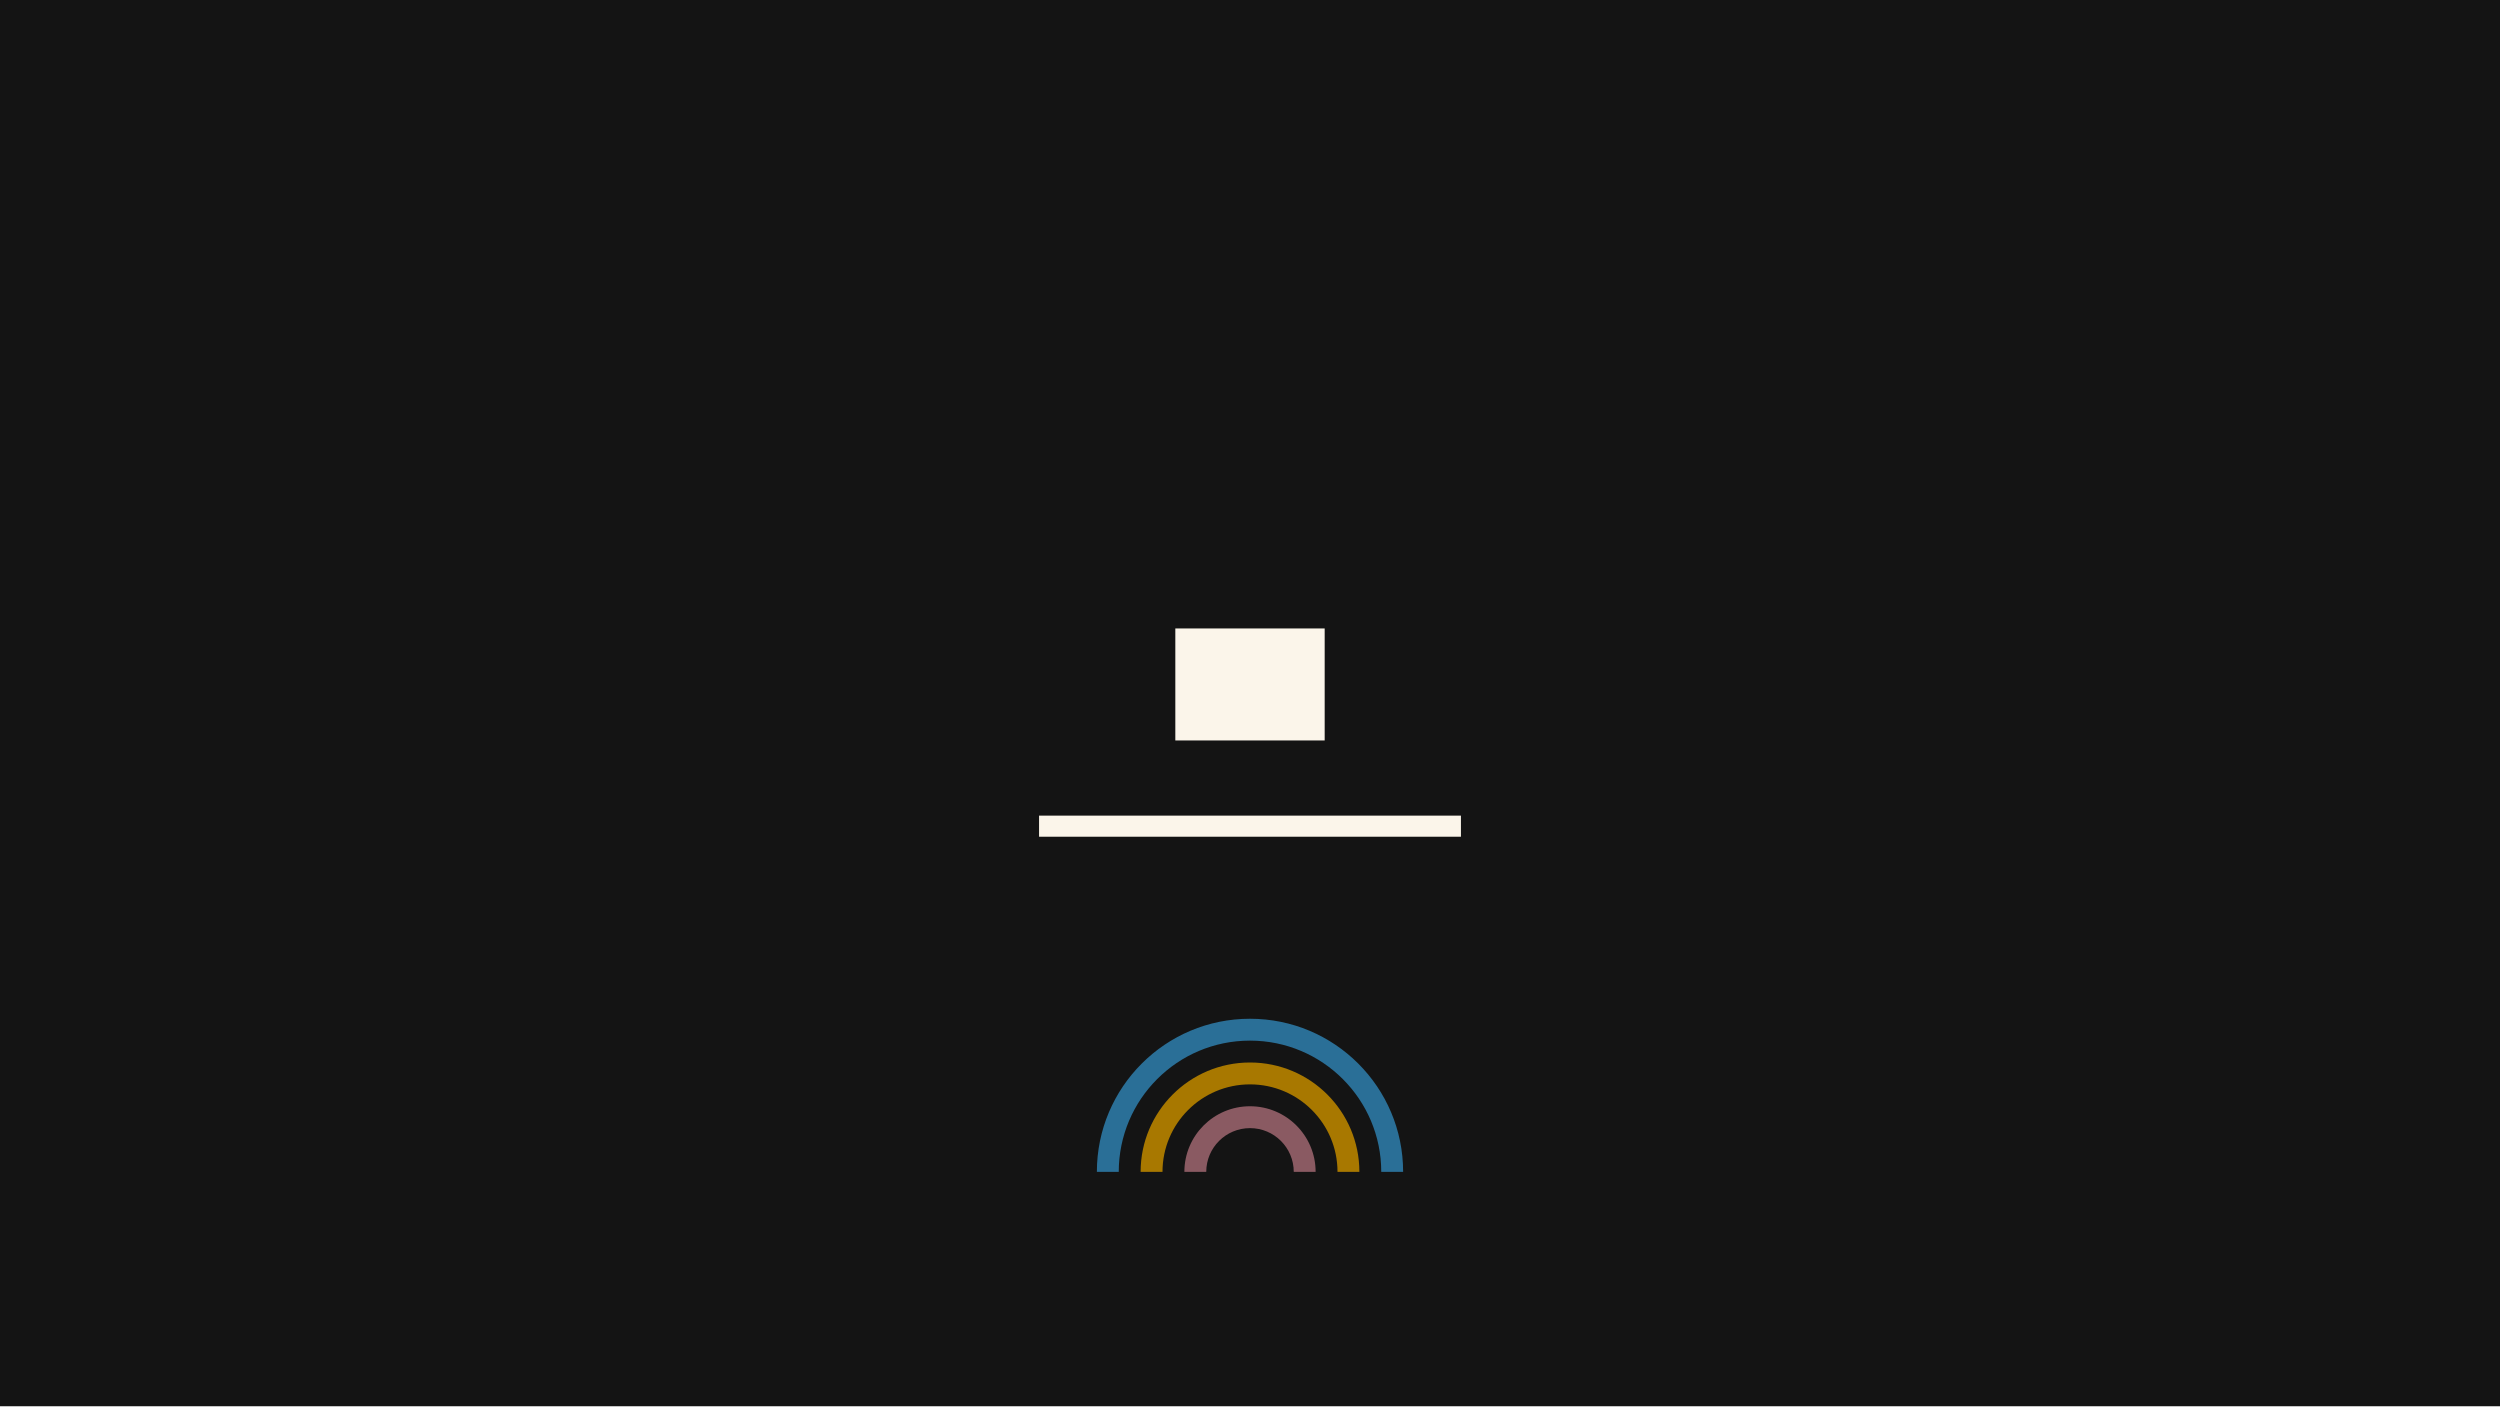
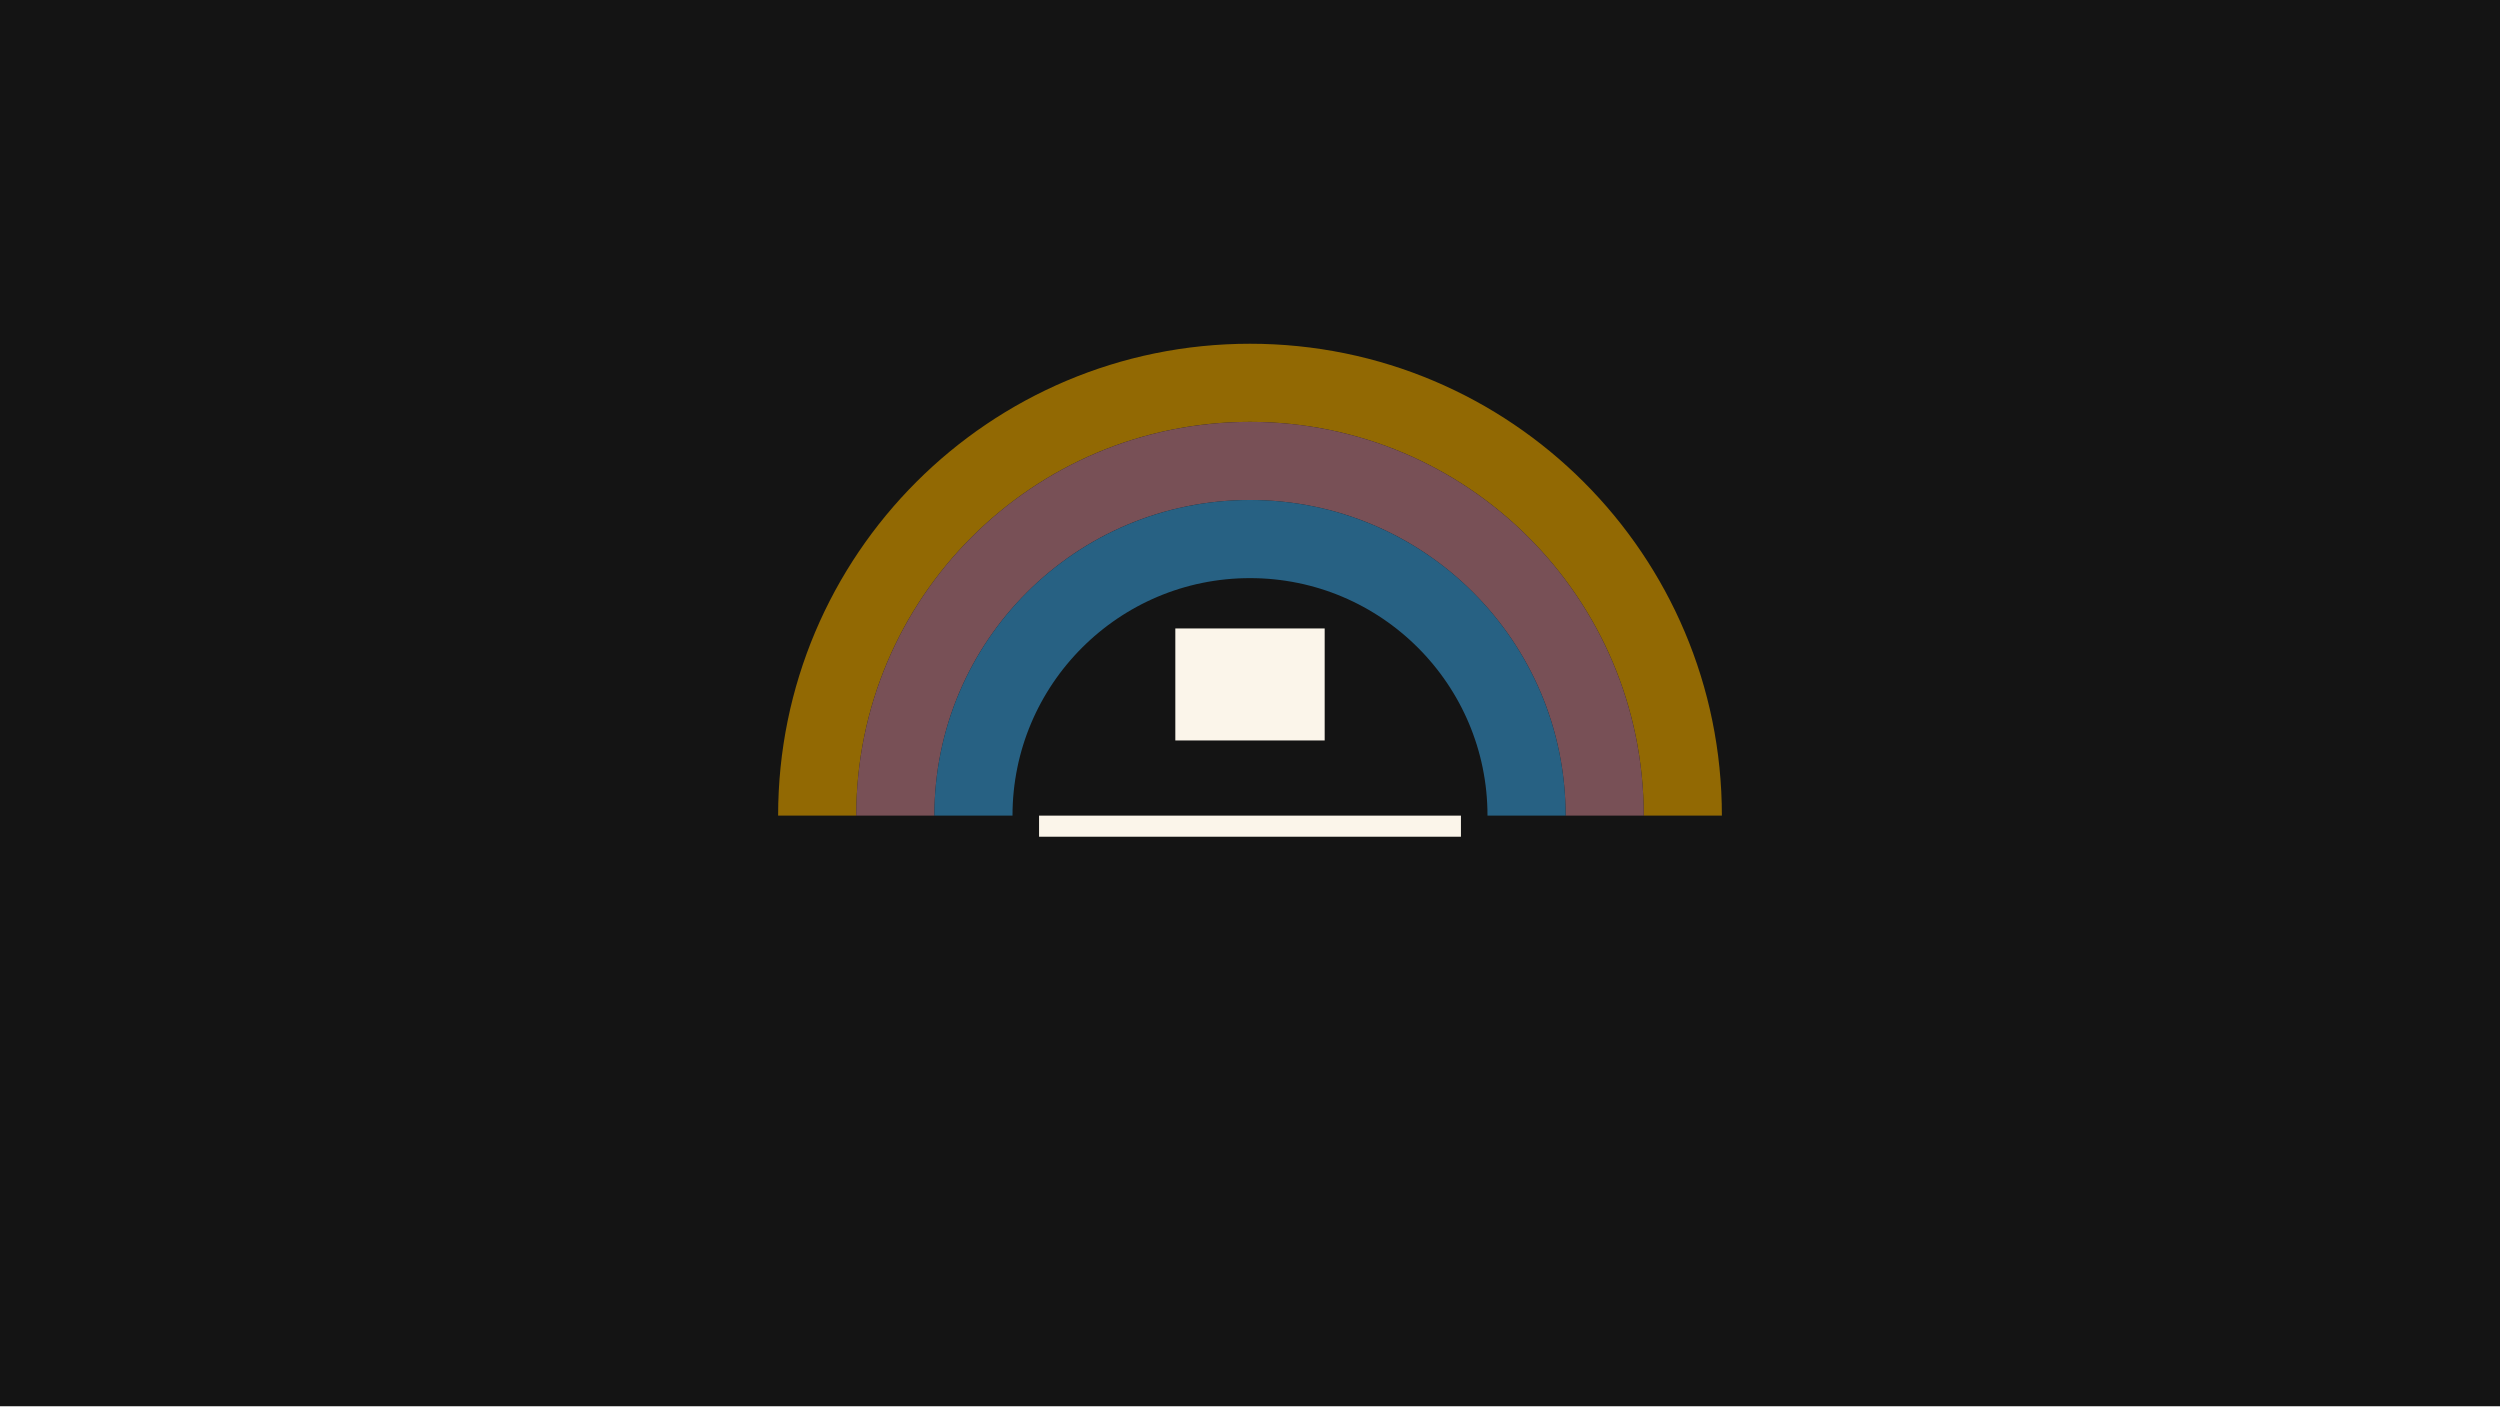
<svg xmlns="http://www.w3.org/2000/svg" width="320" height="180" viewBox="0 0 320 180">
  <g id="s-stage" fill="#141414">
    <path id="s-stage-shape" d="M 0 0 H 320 V 180 H 0 Z" />
  </g>
  <g id="s-subject-f0" fill="#fbf5ea" opacity="1">
    <path id="s-subject-f0-shape" d="M 150.442 94.779 L 169.558 94.779 L 169.558 80.442 L 150.442 80.442 Z" />
  </g>
  <g id="s-ground-f0" fill="#fbf5ea" opacity="1">
    <path id="s-ground-f0-shape" d="M 133 107.1 L 187 107.1 L 187 104.4 L 133 104.4 Z" />
  </g>
-   <g id="s-nature-rainbow" fill="#8a5a62">
-     <path id="s-nature-rainbow-shape" d="M 151.6 150 A 8.4 8.4 0 0 1 168.4 150 L 165.6 150 A 5.6 5.6 0 0 0 154.4 150 Z">
-       <animate attributeName="d" begin="0s" end="0.667s" dur="0.667s" calcMode="spline" values="M 151.6 150 A 8.4 8.4 0 0 1 168.4 150 L 165.6 150 A 5.6 5.6 0 0 0 154.4 150 Z;M 127.6 150 A 32.4 32.4 0 0 1 192.4 150 L 181.6 150 A 21.6 21.6 0 0 0 138.4 150 Z" keyTimes="0;1" keySplines="0.22 1 0.36 1" fill="freeze" />
-     </path>
+   <g id="s-nature-rainbow" fill="none" stroke="#a87800" stroke-width="10" opacity="0.85">
+     <animate attributeName="opacity" begin="0s" end="0.767s" dur="0.767s" calcMode="linear" values="0.85;1" keyTimes="0;1" fill="freeze" />
+     <path id="s-nature-rainbow-shape" d="M 104.6 104.4 A 55.4 55.4 0 0 1 215.4 104.4" />
  </g>
-   <g id="s-nature-rainbow-b1" fill="#a87800">
-     <path id="s-nature-rainbow-b1-shape" d="M 146 150 A 14 14 0 0 1 174 150 L 171.2 150 A 11.2 11.2 0 0 0 148.8 150 Z">
-       <animate attributeName="d" begin="0s" end="0.667s" dur="0.667s" calcMode="spline" values="M 146 150 A 14 14 0 0 1 174 150 L 171.2 150 A 11.2 11.2 0 0 0 148.8 150 Z;M 106 150 A 54 54 0 0 1 214 150 L 203.2 150 A 43.2 43.2 0 0 0 116.8 150 Z" keyTimes="0;1" keySplines="0.22 1 0.36 1" fill="freeze" />
-     </path>
+   <g id="s-nature-rainbow-mid" fill="none" stroke="#8a5a62" stroke-width="10" opacity="0.85">
+     <animate attributeName="opacity" begin="0s" end="0.767s" dur="0.767s" calcMode="linear" values="0.85;1" keyTimes="0;1" fill="freeze" />
+     <path id="s-nature-rainbow-mid-shape" d="M 114.6 104.4 A 45.4 45.4 0 0 1 205.4 104.4" />
  </g>
-   <g id="s-nature-rainbow-b2" fill="#2a6f97">
-     <path id="s-nature-rainbow-b2-shape" d="M 140.4 150 A 19.6 19.6 0 0 1 179.6 150 L 176.8 150 A 16.8 16.8 0 0 0 143.2 150 Z Z">
-       <animate attributeName="d" begin="0s" end="0.667s" dur="0.667s" calcMode="spline" values="M 140.4 150 A 19.6 19.6 0 0 1 179.6 150 L 176.8 150 A 16.8 16.8 0 0 0 143.2 150 Z Z;M 84.4 150 A 75.6 75.6 0 0 1 235.6 150 L 224.8 150 A 64.8 64.8 0 0 0 95.2 150 Z Z" keyTimes="0;1" keySplines="0.22 1 0.36 1" fill="freeze" />
-     </path>
+   <g id="s-nature-rainbow-inner" fill="none" stroke="#2a6f97" stroke-width="10" opacity="0.85">
+     <animate attributeName="opacity" begin="0s" end="0.767s" dur="0.767s" calcMode="linear" values="0.85;1" keyTimes="0;1" fill="freeze" />
+     <path id="s-nature-rainbow-inner-shape" d="M 124.6 104.4 A 35.4 35.4 0 0 1 195.4 104.4" />
  </g>
</svg>
